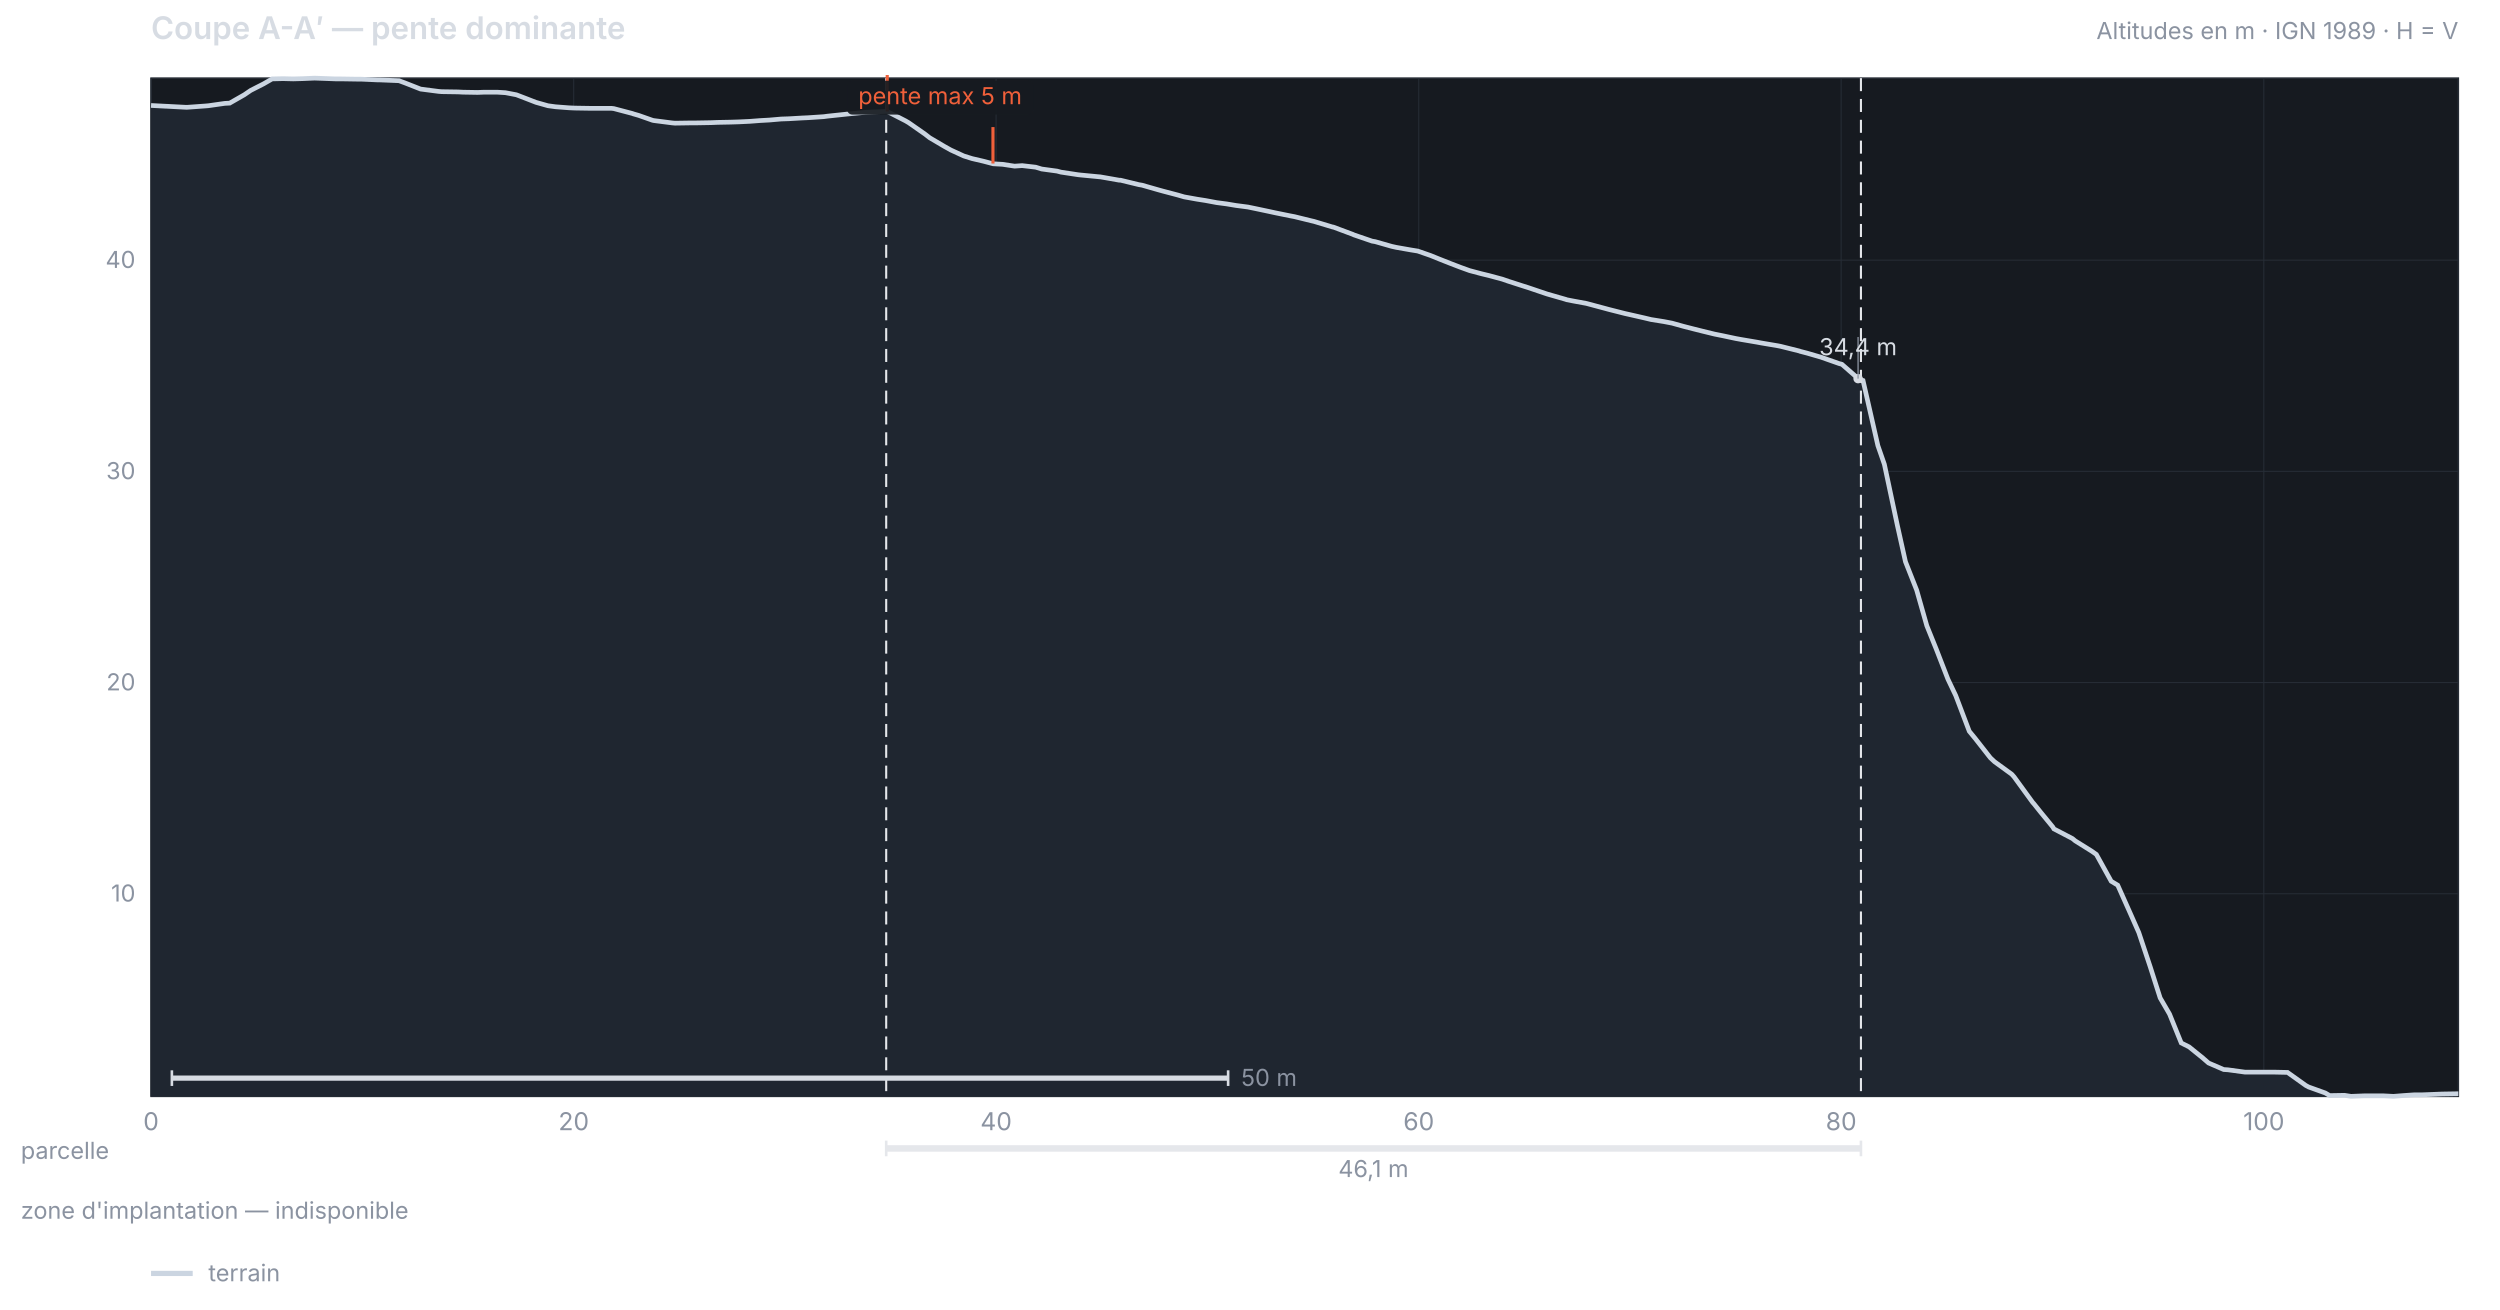
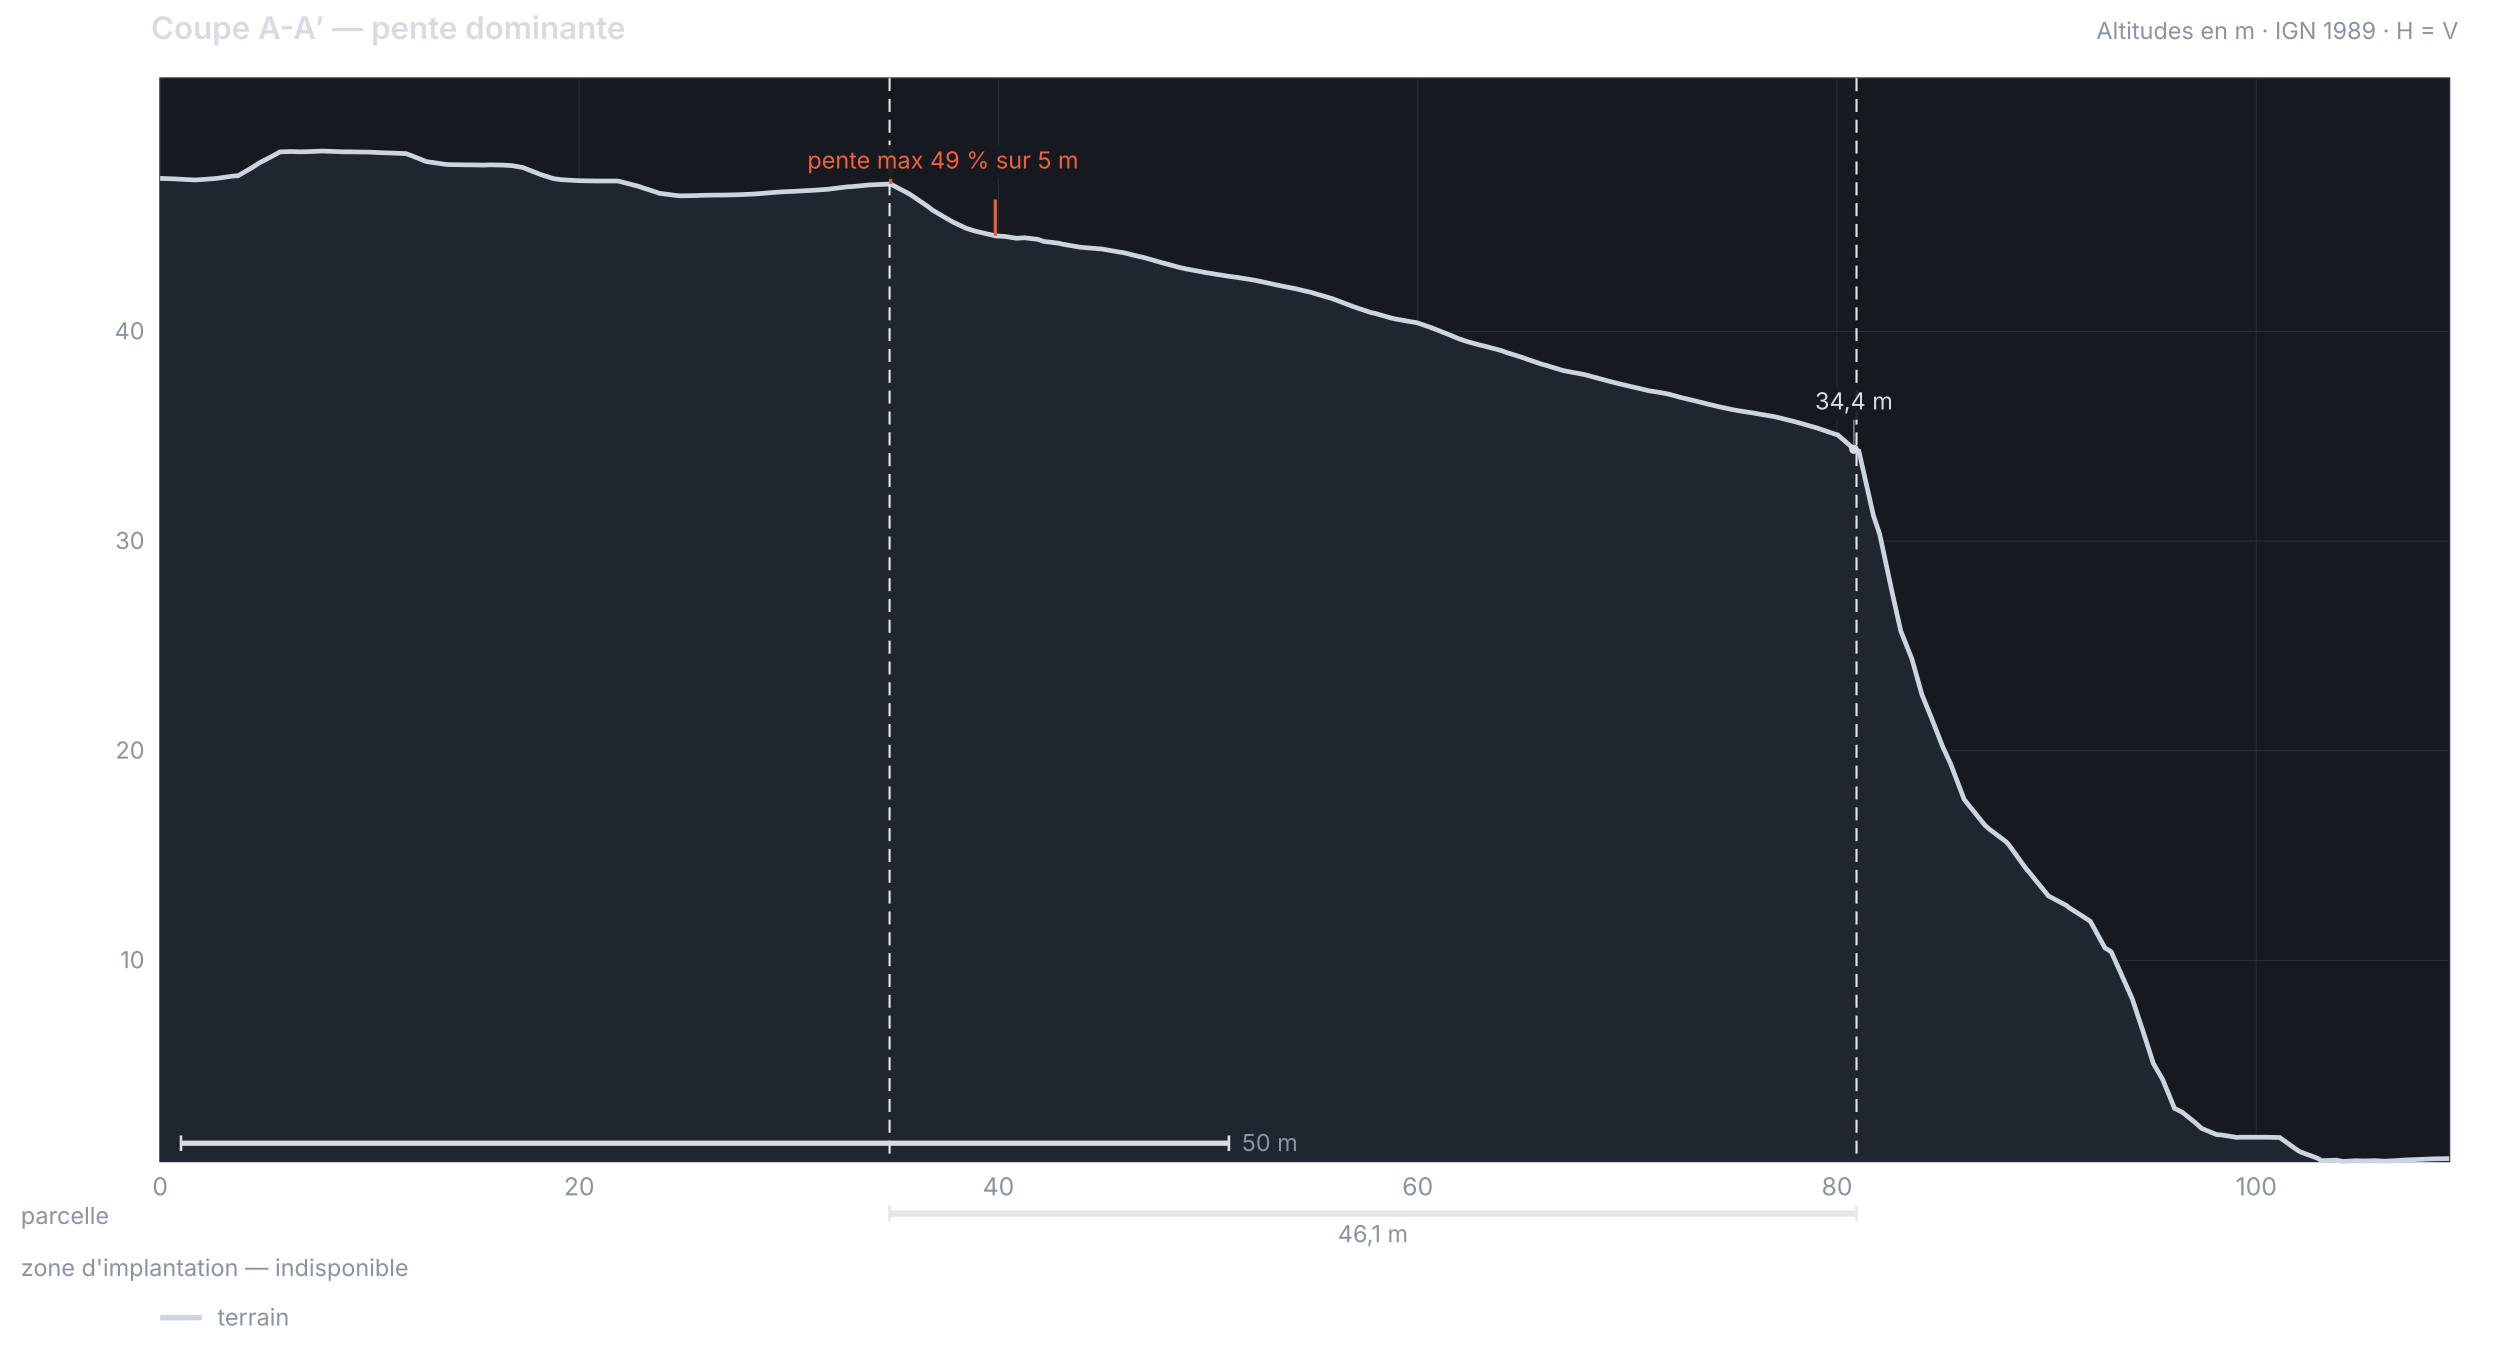
- <svg xmlns="http://www.w3.org/2000/svg" viewBox="0 0 960 503" width="960" height="503" role="img" aria-label="Coupe A-A′ — pente dominante" font-family="Inter, Helvetica, Arial, sans-serif" data-plot-x0="58.0" data-plot-x1="944.0" style="background:#0f1115">
+ <svg xmlns="http://www.w3.org/2000/svg" viewBox="0 0 960 520" width="960" height="520" role="img" aria-label="Coupe A-A′ — pente dominante" font-family="Inter, Helvetica, Arial, sans-serif" data-plot-x0="61.5" data-plot-x1="940.5" style="background:#0f1115">
  <text x="58" y="15" font-size="12" font-weight="600" fill="#d7dce3">Coupe A-A′ — pente dominante</text>
  <text x="944" y="15" text-anchor="end" font-size="9" fill="#8b93a1">Altitudes en m · IGN 1989 · H = V</text>
-   <rect x="58.0" y="30" width="886.0" height="391.0" fill="#161a20" stroke="#262c35" stroke-width="0.6" />
-   <line x1="58.0" y1="30" x2="58.0" y2="421.0" stroke="#262c35" stroke-width="0.4" />
-   <text x="58.0" y="434.0" text-anchor="middle" font-size="9.5" fill="#8b93a1">0</text>
-   <line x1="220.3" y1="30" x2="220.3" y2="421.0" stroke="#262c35" stroke-width="0.4" />
-   <text x="220.3" y="434.0" text-anchor="middle" font-size="9.5" fill="#8b93a1">20</text>
-   <line x1="382.5" y1="30" x2="382.5" y2="421.0" stroke="#262c35" stroke-width="0.4" />
-   <text x="382.5" y="434.0" text-anchor="middle" font-size="9.5" fill="#8b93a1">40</text>
-   <line x1="544.8" y1="30" x2="544.8" y2="421.0" stroke="#262c35" stroke-width="0.4" />
-   <text x="544.8" y="434.0" text-anchor="middle" font-size="9.5" fill="#8b93a1">60</text>
-   <line x1="707.0" y1="30" x2="707.0" y2="421.0" stroke="#262c35" stroke-width="0.4" />
-   <text x="707.0" y="434.0" text-anchor="middle" font-size="9.5" fill="#8b93a1">80</text>
-   <line x1="869.3" y1="30" x2="869.3" y2="421.0" stroke="#262c35" stroke-width="0.4" />
-   <text x="869.3" y="434.0" text-anchor="middle" font-size="9.5" fill="#8b93a1">100</text>
-   <line x1="58.0" y1="343.2" x2="944.0" y2="343.2" stroke="#262c35" stroke-width="0.4" />
-   <text x="52.0" y="346.2" text-anchor="end" font-size="9" fill="#8b93a1">10</text>
-   <line x1="58.0" y1="262.1" x2="944.0" y2="262.1" stroke="#262c35" stroke-width="0.4" />
-   <text x="52.0" y="265.1" text-anchor="end" font-size="9" fill="#8b93a1">20</text>
-   <line x1="58.0" y1="181.0" x2="944.0" y2="181.0" stroke="#262c35" stroke-width="0.4" />
-   <text x="52.0" y="184.0" text-anchor="end" font-size="9" fill="#8b93a1">30</text>
-   <line x1="58.0" y1="99.9" x2="944.0" y2="99.9" stroke="#262c35" stroke-width="0.4" />
-   <text x="52.0" y="102.9" text-anchor="end" font-size="9" fill="#8b93a1">40</text>
-   <polygon points="58.0,40.5 63.7,40.8 63.9,40.8 65.7,40.9 71.4,41.2 71.9,41.2 78.8,40.7 80.0,40.6 86.3,39.7 88.2,39.6 93.8,36.4 96.3,34.7 101.2,32.2 104.5,30.3 108.7,30.2 112.6,30.3 116.2,30.2 120.8,30.0 123.6,30.1 128.9,30.3 131.1,30.3 137.1,30.4 138.6,30.4 145.2,30.7 146.0,30.7 153.3,31.0 153.5,31.1 155.4,31.8 161.0,34.0 161.5,34.2 168.4,35.1 169.6,35.2 175.9,35.3 177.8,35.4 183.4,35.5 185.9,35.4 190.9,35.4 194.1,35.6 198.3,36.4 202.2,37.9 205.8,39.3 210.4,40.6 213.3,41.0 218.5,41.4 220.7,41.5 226.7,41.6 228.2,41.6 234.8,41.6 235.7,41.7 242.9,43.6 243.1,43.7 245.2,44.3 250.6,46.2 251.1,46.3 258.1,47.2 259.2,47.3 265.5,47.2 267.4,47.2 273.0,47.1 275.5,47.0 280.5,46.9 283.7,46.8 287.9,46.6 291.8,46.3 295.4,46.1 300.0,45.7 302.9,45.6 308.1,45.3 310.3,45.2 316.3,44.8 317.8,44.6 324.4,43.9 325.3,43.8 332.6,43.1 332.8,43.1 334.9,43.0 340.2,42.8 340.7,42.8 347.7,46.4 348.9,47.1 355.2,51.5 357.0,52.9 362.6,56.2 365.1,57.6 370.1,59.9 373.3,60.9 377.6,61.9 381.4,62.9 385.0,63.1 389.6,63.8 392.5,63.6 397.7,64.2 400.0,64.9 405.9,65.7 407.4,66.1 414.0,67.1 414.9,67.2 422.2,67.9 422.4,67.9 424.7,68.3 429.8,69.2 430.3,69.2 437.3,70.9 438.5,71.1 444.8,72.9 446.6,73.4 452.3,74.9 454.7,75.6 459.7,76.5 462.9,77.0 467.2,77.8 471.0,78.3 474.6,78.9 479.2,79.5 482.1,80.1 487.3,81.2 489.6,81.7 495.5,82.9 497.1,83.2 503.6,84.8 504.5,85.0 511.8,87.2 512.0,87.2 514.4,88.1 519.5,90.0 519.9,90.2 526.9,92.6 528.1,92.8 534.4,94.6 536.2,95.0 541.9,96.0 544.4,96.4 549.3,98.1 552.5,99.4 556.8,101.1 560.7,102.6 564.3,103.9 568.8,105.1 571.7,105.8 576.9,107.2 579.2,108.0 585.1,109.9 586.7,110.4 593.2,112.6 594.1,112.9 601.4,115.0 601.6,115.1 604.2,115.6 609.1,116.5 609.5,116.6 616.6,118.5 617.7,118.8 624.0,120.4 625.8,120.8 631.5,122.1 634.0,122.7 639.0,123.5 642.1,124.1 646.4,125.3 650.3,126.3 653.9,127.2 658.4,128.3 661.4,128.9 666.6,130.0 668.8,130.4 674.7,131.4 676.3,131.7 682.8,132.8 683.8,133.0 691.0,134.8 691.2,134.9 693.9,135.6 698.7,137.0 699.1,137.1 706.2,139.6 707.3,139.9 713.6,145.4 715.4,146.1 721.1,171.1 723.6,178.3 728.6,201.8 731.7,215.7 736.0,226.6 739.9,240.3 743.5,249.2 748.0,260.8 751.0,267.1 756.2,280.8 758.5,283.6 764.3,291.0 765.9,292.5 772.5,297.3 773.4,298.3 780.6,308.2 780.9,308.5 783.7,312.0 788.3,317.6 788.7,318.3 795.8,322.0 796.9,322.9 803.3,326.9 805.0,328.1 810.7,338.4 813.2,339.9 818.2,351.1 821.3,358.1 825.7,371.3 829.5,383.2 833.1,389.4 837.6,400.5 840.6,402.0 845.8,406.2 848.1,408.2 853.9,410.7 855.5,410.8 862.1,411.7 863.0,411.7 870.2,411.7 870.5,411.7 873.4,411.7 877.9,411.8 878.4,411.8 885.4,416.8 886.5,417.4 892.9,419.7 894.6,420.7 900.3,420.6 902.8,421.0 907.8,420.8 910.9,420.8 915.3,420.8 919.1,421.0 922.8,420.7 927.2,420.4 930.2,420.4 935.4,420.2 937.7,420.1 943.5,420.0 944.0,420.0 944.0,421.0 58.0,421.0" fill="#1f2630" stroke="none" />
-   <polyline points="58.0,40.5 63.7,40.8 63.9,40.8 65.7,40.9 71.4,41.2 71.9,41.2 78.8,40.7 80.0,40.6 86.3,39.7 88.2,39.6 93.8,36.4 96.3,34.7 101.2,32.2 104.5,30.3 108.7,30.2 112.6,30.3 116.2,30.2 120.8,30.0 123.6,30.1 128.9,30.3 131.1,30.3 137.1,30.4 138.6,30.4 145.2,30.7 146.0,30.7 153.3,31.0 153.5,31.1 155.4,31.8 161.0,34.0 161.5,34.2 168.4,35.1 169.6,35.2 175.9,35.3 177.8,35.4 183.4,35.5 185.9,35.4 190.9,35.4 194.1,35.6 198.3,36.4 202.2,37.9 205.8,39.3 210.4,40.6 213.3,41.0 218.5,41.4 220.7,41.5 226.7,41.6 228.2,41.6 234.8,41.6 235.7,41.7 242.9,43.6 243.1,43.7 245.2,44.3 250.6,46.2 251.1,46.3 258.1,47.2 259.2,47.3 265.5,47.2 267.4,47.2 273.0,47.1 275.5,47.0 280.5,46.9 283.7,46.8 287.9,46.6 291.8,46.3 295.4,46.1 300.0,45.7 302.9,45.6 308.1,45.3 310.3,45.2 316.3,44.8 317.8,44.6 324.4,43.9 325.3,43.8 332.6,43.1 332.8,43.1 334.9,43.0 340.2,42.8 340.7,42.8 347.7,46.4 348.9,47.1 355.2,51.5 357.0,52.9 362.6,56.2 365.1,57.6 370.1,59.9 373.3,60.9 377.6,61.9 381.4,62.9 385.0,63.1 389.6,63.8 392.5,63.6 397.7,64.2 400.0,64.9 405.9,65.7 407.4,66.1 414.0,67.1 414.9,67.2 422.2,67.9 422.4,67.9 424.7,68.3 429.8,69.2 430.3,69.2 437.3,70.9 438.5,71.1 444.8,72.9 446.6,73.4 452.3,74.9 454.7,75.6 459.7,76.5 462.9,77.0 467.2,77.8 471.0,78.3 474.6,78.9 479.2,79.5 482.1,80.1 487.3,81.2 489.6,81.7 495.5,82.9 497.1,83.2 503.6,84.8 504.5,85.0 511.8,87.2 512.0,87.2 514.4,88.1 519.5,90.0 519.9,90.2 526.9,92.6 528.1,92.8 534.4,94.6 536.2,95.0 541.9,96.0 544.4,96.4 549.3,98.1 552.5,99.4 556.8,101.1 560.7,102.6 564.3,103.9 568.8,105.1 571.7,105.8 576.9,107.2 579.2,108.0 585.1,109.9 586.7,110.4 593.2,112.6 594.1,112.9 601.4,115.0 601.6,115.1 604.2,115.6 609.1,116.5 609.5,116.6 616.6,118.5 617.7,118.8 624.0,120.4 625.8,120.8 631.5,122.1 634.0,122.7 639.0,123.5 642.1,124.1 646.4,125.3 650.3,126.3 653.9,127.2 658.4,128.3 661.4,128.9 666.6,130.0 668.8,130.4 674.7,131.4 676.3,131.7 682.8,132.8 683.8,133.0 691.0,134.8 691.2,134.9 693.9,135.6 698.7,137.0 699.1,137.1 706.2,139.6 707.3,139.9 713.6,145.4 715.4,146.1 721.1,171.1 723.6,178.3 728.6,201.8 731.7,215.7 736.0,226.6 739.9,240.3 743.5,249.2 748.0,260.8 751.0,267.1 756.2,280.8 758.5,283.6 764.3,291.0 765.9,292.5 772.5,297.3 773.4,298.3 780.6,308.2 780.9,308.5 783.7,312.0 788.3,317.6 788.7,318.3 795.8,322.0 796.9,322.9 803.3,326.9 805.0,328.1 810.7,338.4 813.2,339.9 818.2,351.1 821.3,358.1 825.7,371.3 829.5,383.2 833.1,389.4 837.6,400.5 840.6,402.0 845.8,406.2 848.1,408.2 853.9,410.7 855.5,410.8 862.1,411.7 863.0,411.7 870.2,411.7 870.5,411.7 873.4,411.7 877.9,411.8 878.4,411.8 885.4,416.8 886.5,417.4 892.9,419.7 894.6,420.7 900.3,420.6 902.8,421.0 907.8,420.8 910.9,420.8 915.3,420.8 919.1,421.0 922.8,420.7 927.2,420.4 930.2,420.4 935.4,420.2 937.7,420.1 943.5,420.0 944.0,420.0" fill="none" stroke="#cbd5e1" stroke-width="1.8" />
-   <line x1="340.3" y1="30" x2="340.3" y2="421.0" stroke="#e5e7eb" stroke-width="0.8" stroke-dasharray="5 3" />
-   <line x1="714.6" y1="30" x2="714.6" y2="421.0" stroke="#e5e7eb" stroke-width="0.8" stroke-dasharray="5 3" />
-   <line x1="340.7" y1="42.8" x2="340.7" y2="28.8" stroke="#f0603a" stroke-width="1.2" />
-   <line x1="381.3" y1="62.8" x2="381.3" y2="48.8" stroke="#f0603a" stroke-width="1.2" />
-   <circle cx="713.5" cy="145.4" r="1.8" fill="#d7dce3" />
-   <line x1="713.5" y1="145.4" x2="713.5" y2="129.4" stroke="#8b93a1" stroke-width="0.5" />
-   <text x="713.5" y="136.4" text-anchor="middle" font-size="9" fill="#d7dce3">34,4 m</text>
-   <line x1="66.0" y1="414.0" x2="471.6" y2="414.0" stroke="#d7dce3" stroke-width="2" />
-   <line x1="66.0" y1="411.0" x2="66.0" y2="417.0" stroke="#d7dce3" stroke-width="1" />
-   <line x1="471.6" y1="411.0" x2="471.6" y2="417.0" stroke="#d7dce3" stroke-width="1" />
-   <text x="476.6" y="417.0" font-size="9" fill="#8b93a1">50 m</text>
-   <text x="8" y="445.0" font-size="9" fill="#8b93a1">parcelle</text>
-   <line x1="340.3" y1="441.0" x2="714.6" y2="441.0" stroke="#e5e7eb" stroke-width="2.5" data-band="parcelle" data-d0="34.80" data-d1="80.93" />
-   <line x1="340.3" y1="438.0" x2="340.3" y2="444.0" stroke="#e5e7eb" stroke-width="1" />
-   <line x1="714.6" y1="438.0" x2="714.6" y2="444.0" stroke="#e5e7eb" stroke-width="1" />
-   <text x="527.4" y="452.0" text-anchor="middle" font-size="9" fill="#8b93a1">46,1 m</text>
-   <text x="8" y="468.0" font-size="9" fill="#8b93a1">zone d'implantation — indisponible</text>
-   <line x1="58.0" y1="489.0" x2="74.0" y2="489.0" stroke="#cbd5e1" stroke-width="2" />
-   <text x="80.0" y="492.0" font-size="9" fill="#8b93a1">terrain</text>
-   <rect x="325.3" y="31.0" width="71.5" height="13.0" rx="2" fill="#161a20" opacity="0.92" />
-   <text x="361.0" y="40.0" text-anchor="middle" font-size="9" fill="#f0603a">pente max 5 m</text>
+   <rect x="61.5" y="30" width="879.1" height="416.0" fill="#161a20" stroke="#262c35" stroke-width="0.6" />
+   <line x1="61.5" y1="30" x2="61.5" y2="446.0" stroke="#262c35" stroke-width="0.4" />
+   <text x="61.5" y="459.0" text-anchor="middle" font-size="9.5" fill="#8b93a1">0</text>
+   <line x1="222.4" y1="30" x2="222.4" y2="446.0" stroke="#262c35" stroke-width="0.4" />
+   <text x="222.4" y="459.0" text-anchor="middle" font-size="9.5" fill="#8b93a1">20</text>
+   <line x1="383.4" y1="30" x2="383.4" y2="446.0" stroke="#262c35" stroke-width="0.4" />
+   <text x="383.4" y="459.0" text-anchor="middle" font-size="9.5" fill="#8b93a1">40</text>
+   <line x1="544.4" y1="30" x2="544.4" y2="446.0" stroke="#262c35" stroke-width="0.4" />
+   <text x="544.4" y="459.0" text-anchor="middle" font-size="9.5" fill="#8b93a1">60</text>
+   <line x1="705.4" y1="30" x2="705.4" y2="446.0" stroke="#262c35" stroke-width="0.4" />
+   <text x="705.4" y="459.0" text-anchor="middle" font-size="9.5" fill="#8b93a1">80</text>
+   <line x1="866.4" y1="30" x2="866.4" y2="446.0" stroke="#262c35" stroke-width="0.4" />
+   <text x="866.4" y="459.0" text-anchor="middle" font-size="9.5" fill="#8b93a1">100</text>
+   <line x1="61.5" y1="368.8" x2="940.5" y2="368.8" stroke="#262c35" stroke-width="0.4" />
+   <text x="55.5" y="371.8" text-anchor="end" font-size="9" fill="#8b93a1">10</text>
+   <line x1="61.5" y1="288.3" x2="940.5" y2="288.3" stroke="#262c35" stroke-width="0.4" />
+   <text x="55.5" y="291.3" text-anchor="end" font-size="9" fill="#8b93a1">20</text>
+   <line x1="61.5" y1="207.8" x2="940.5" y2="207.8" stroke="#262c35" stroke-width="0.4" />
+   <text x="55.5" y="210.8" text-anchor="end" font-size="9" fill="#8b93a1">30</text>
+   <line x1="61.5" y1="127.3" x2="940.5" y2="127.3" stroke="#262c35" stroke-width="0.4" />
+   <text x="55.5" y="130.3" text-anchor="end" font-size="9" fill="#8b93a1">40</text>
+   <polygon points="61.5,68.5 67.1,68.7 67.3,68.7 69.0,68.8 74.7,69.1 75.2,69.1 82.1,68.6 83.3,68.5 89.5,67.6 91.4,67.5 96.9,64.3 99.5,62.6 104.3,60.1 107.6,58.3 111.8,58.2 115.6,58.3 119.2,58.2 123.7,58.0 126.6,58.1 131.8,58.3 134.0,58.3 139.9,58.4 141.4,58.4 148.0,58.7 148.8,58.7 156.0,59.0 156.2,59.1 158.1,59.8 163.6,62.0 164.1,62.1 171.0,63.1 172.2,63.2 178.5,63.3 180.3,63.3 185.9,63.4 188.4,63.3 193.3,63.4 196.5,63.6 200.7,64.3 204.5,65.8 208.1,67.2 212.6,68.6 215.5,69.0 220.7,69.3 222.9,69.4 228.8,69.5 230.3,69.5 236.9,69.5 237.7,69.6 245.0,71.5 245.1,71.5 247.1,72.2 252.6,74.0 253.0,74.2 260.0,75.1 261.1,75.2 267.4,75.1 269.2,75.0 274.8,74.9 277.3,74.9 282.2,74.8 285.4,74.7 289.6,74.5 293.5,74.2 297.0,73.9 301.5,73.6 304.4,73.5 309.6,73.2 311.8,73.1 317.7,72.7 319.2,72.5 325.8,71.7 326.7,71.7 333.9,71.0 334.1,71.0 336.2,70.9 341.5,70.7 342.0,70.7 348.9,74.3 350.0,75.0 356.3,79.3 358.1,80.7 363.7,84.0 366.2,85.4 371.1,87.7 374.3,88.7 378.5,89.7 382.4,90.6 385.9,90.8 390.4,91.5 393.3,91.3 398.5,91.9 400.8,92.7 406.6,93.4 408.2,93.8 414.7,94.9 415.6,95.0 422.8,95.6 423.0,95.6 425.3,96.0 430.4,96.9 430.9,96.9 437.8,98.6 438.9,98.8 445.2,100.6 447.0,101.1 452.6,102.6 455.1,103.2 460.0,104.1 463.2,104.7 467.4,105.4 471.3,106.0 474.9,106.5 479.4,107.2 482.3,107.7 487.4,108.8 489.7,109.3 495.5,110.5 497.1,110.8 503.6,112.3 504.5,112.6 511.7,114.7 511.9,114.8 514.3,115.7 519.3,117.6 519.8,117.8 526.7,120.1 527.9,120.3 534.1,122.1 535.9,122.5 541.5,123.5 544.0,123.9 549.0,125.6 552.1,126.8 556.4,128.5 560.2,130.1 563.8,131.3 568.3,132.5 571.2,133.2 576.4,134.6 578.6,135.4 584.4,137.2 586.0,137.8 592.5,140.0 593.4,140.2 600.6,142.4 600.8,142.4 603.4,142.9 608.2,143.8 608.7,143.9 615.7,145.8 616.8,146.1 623.1,147.7 624.9,148.1 630.5,149.4 632.9,150.0 637.9,150.8 641.0,151.4 645.3,152.6 649.1,153.5 652.7,154.4 657.2,155.5 660.1,156.2 665.3,157.3 667.5,157.7 673.3,158.6 674.9,158.9 681.4,160.0 682.3,160.2 689.5,162.0 689.8,162.1 692.4,162.8 697.2,164.2 697.6,164.3 704.6,166.7 705.7,167.0 712.0,172.5 713.8,173.2 719.4,198.0 721.8,205.1 726.8,228.5 729.9,242.3 734.2,253.1 738.0,266.7 741.6,275.5 746.1,287.0 749.0,293.2 754.2,306.9 756.4,309.7 762.3,317.0 763.9,318.4 770.3,323.2 771.3,324.3 778.4,334.1 778.7,334.3 781.5,337.8 786.1,343.4 786.5,344.0 793.5,347.7 794.6,348.6 800.9,352.6 802.7,353.8 808.3,364.0 810.7,365.5 815.7,376.6 818.8,383.6 823.1,396.6 826.9,408.4 830.5,414.6 835.0,425.6 838.0,427.1 843.1,431.2 845.4,433.3 851.2,435.7 852.8,435.8 859.2,436.8 860.2,436.7 867.3,436.7 867.6,436.7 870.5,436.7 875.0,436.8 875.4,436.8 882.4,441.8 883.5,442.4 889.8,444.7 891.6,445.7 897.2,445.5 899.7,446.0 904.6,445.7 907.7,445.8 912.1,445.7 915.8,445.9 919.5,445.7 923.9,445.4 926.9,445.3 932.0,445.1 934.3,445.0 940.1,444.9 940.5,444.9 940.5,446.0 61.5,446.0" fill="#1f2630" stroke="none" />
+   <polyline points="61.5,68.5 67.1,68.7 67.3,68.7 69.0,68.8 74.7,69.1 75.2,69.1 82.1,68.6 83.3,68.5 89.5,67.6 91.4,67.5 96.9,64.3 99.5,62.6 104.3,60.1 107.6,58.3 111.8,58.2 115.6,58.3 119.2,58.2 123.7,58.0 126.6,58.1 131.8,58.3 134.0,58.3 139.9,58.4 141.4,58.4 148.0,58.7 148.8,58.7 156.0,59.0 156.2,59.1 158.1,59.8 163.6,62.0 164.1,62.1 171.0,63.1 172.2,63.2 178.5,63.3 180.3,63.3 185.9,63.4 188.4,63.3 193.3,63.4 196.5,63.6 200.7,64.3 204.5,65.8 208.1,67.2 212.6,68.6 215.5,69.0 220.7,69.3 222.9,69.4 228.8,69.5 230.3,69.5 236.9,69.5 237.7,69.6 245.0,71.5 245.1,71.5 247.1,72.2 252.6,74.0 253.0,74.2 260.0,75.1 261.1,75.2 267.4,75.1 269.2,75.0 274.8,74.9 277.3,74.9 282.2,74.8 285.4,74.7 289.6,74.5 293.5,74.2 297.0,73.9 301.5,73.6 304.4,73.5 309.6,73.2 311.8,73.1 317.7,72.7 319.2,72.5 325.8,71.7 326.7,71.7 333.9,71.0 334.1,71.0 336.2,70.9 341.5,70.7 342.0,70.7 348.9,74.3 350.0,75.0 356.3,79.3 358.1,80.7 363.7,84.0 366.2,85.4 371.1,87.7 374.3,88.7 378.5,89.7 382.4,90.6 385.9,90.8 390.4,91.5 393.3,91.3 398.5,91.9 400.8,92.7 406.6,93.4 408.2,93.8 414.7,94.9 415.6,95.0 422.8,95.6 423.0,95.6 425.3,96.0 430.4,96.9 430.9,96.9 437.8,98.6 438.9,98.8 445.2,100.6 447.0,101.1 452.6,102.6 455.1,103.2 460.0,104.1 463.2,104.7 467.4,105.4 471.3,106.0 474.9,106.5 479.4,107.2 482.3,107.7 487.4,108.8 489.7,109.3 495.5,110.5 497.1,110.8 503.6,112.3 504.5,112.6 511.7,114.7 511.9,114.8 514.3,115.7 519.3,117.6 519.8,117.8 526.7,120.1 527.9,120.3 534.1,122.1 535.9,122.5 541.5,123.5 544.0,123.9 549.0,125.6 552.1,126.8 556.4,128.5 560.2,130.1 563.8,131.3 568.3,132.5 571.2,133.2 576.4,134.6 578.6,135.4 584.4,137.2 586.0,137.8 592.5,140.0 593.4,140.2 600.6,142.4 600.8,142.4 603.4,142.9 608.2,143.8 608.7,143.9 615.7,145.8 616.8,146.1 623.1,147.7 624.9,148.1 630.5,149.4 632.9,150.0 637.9,150.8 641.0,151.4 645.3,152.6 649.1,153.5 652.7,154.4 657.2,155.5 660.1,156.2 665.3,157.3 667.5,157.7 673.3,158.6 674.9,158.9 681.4,160.0 682.3,160.2 689.5,162.0 689.8,162.1 692.4,162.8 697.2,164.2 697.6,164.3 704.6,166.7 705.7,167.0 712.0,172.5 713.8,173.2 719.4,198.0 721.8,205.1 726.8,228.5 729.9,242.3 734.2,253.1 738.0,266.7 741.6,275.5 746.1,287.0 749.0,293.2 754.2,306.9 756.4,309.7 762.3,317.0 763.9,318.4 770.3,323.2 771.3,324.3 778.4,334.1 778.7,334.3 781.5,337.8 786.1,343.4 786.5,344.0 793.5,347.7 794.6,348.6 800.9,352.6 802.7,353.8 808.3,364.0 810.7,365.5 815.7,376.6 818.8,383.6 823.1,396.6 826.9,408.4 830.5,414.6 835.0,425.6 838.0,427.1 843.1,431.2 845.4,433.3 851.2,435.7 852.8,435.8 859.2,436.8 860.2,436.7 867.3,436.7 867.6,436.7 870.5,436.7 875.0,436.8 875.4,436.8 882.4,441.8 883.5,442.4 889.8,444.7 891.6,445.7 897.2,445.5 899.7,446.0 904.6,445.7 907.7,445.8 912.1,445.7 915.8,445.9 919.5,445.7 923.9,445.4 926.9,445.3 932.0,445.1 934.3,445.0 940.1,444.9 940.5,444.9" fill="none" stroke="#cbd5e1" stroke-width="1.8" />
+   <line x1="341.6" y1="30" x2="341.6" y2="446.0" stroke="#e5e7eb" stroke-width="0.8" stroke-dasharray="5 3" />
+   <line x1="712.9" y1="30" x2="712.9" y2="446.0" stroke="#e5e7eb" stroke-width="0.8" stroke-dasharray="5 3" />
+   <line x1="342.0" y1="70.7" x2="342.0" y2="56.7" stroke="#f0603a" stroke-width="1.2" />
+   <line x1="382.2" y1="90.6" x2="382.2" y2="76.6" stroke="#f0603a" stroke-width="1.2" />
+   <circle cx="711.9" cy="172.5" r="1.8" fill="#d7dce3" />
+   <line x1="711.9" y1="170.5" x2="711.9" y2="161.2" stroke="#8b93a1" stroke-width="0.5" />
+   <line x1="69.5" y1="439.0" x2="471.9" y2="439.0" stroke="#d7dce3" stroke-width="2" />
+   <line x1="69.5" y1="436.0" x2="69.5" y2="442.0" stroke="#d7dce3" stroke-width="1" />
+   <line x1="471.9" y1="436.0" x2="471.9" y2="442.0" stroke="#d7dce3" stroke-width="1" />
+   <text x="476.9" y="442.0" font-size="9" fill="#8b93a1">50 m</text>
+   <text x="8" y="470.0" font-size="9" fill="#8b93a1">parcelle</text>
+   <line x1="341.6" y1="466.0" x2="712.9" y2="466.0" stroke="#e5e7eb" stroke-width="2.5" data-band="parcelle" data-d0="34.80" data-d1="80.93" />
+   <line x1="341.6" y1="463.0" x2="341.6" y2="469.0" stroke="#e5e7eb" stroke-width="1" />
+   <line x1="712.9" y1="463.0" x2="712.9" y2="469.0" stroke="#e5e7eb" stroke-width="1" />
+   <text x="527.2" y="477.0" text-anchor="middle" font-size="9" fill="#8b93a1">46,1 m</text>
+   <text x="8" y="490.0" font-size="9" fill="#8b93a1">zone d'implantation — indisponible</text>
+   <line x1="61.5" y1="506.0" x2="77.5" y2="506.0" stroke="#cbd5e1" stroke-width="2" />
+   <text x="83.5" y="509.0" font-size="9" fill="#8b93a1">terrain</text>
+   <rect x="303.7" y="55.7" width="116.9" height="13.0" rx="2" fill="#161a20" opacity="0.92" />
+   <text x="362.1" y="64.7" text-anchor="middle" font-size="9" fill="#f0603a">pente max 49 % sur 5 m</text>
+   <rect x="693.7" y="148.2" width="36.2" height="13.0" rx="2" fill="#161a20" opacity="0.92" />
+   <text x="711.9" y="157.2" text-anchor="middle" font-size="9" fill="#d7dce3">34,4 m</text>
</svg>
